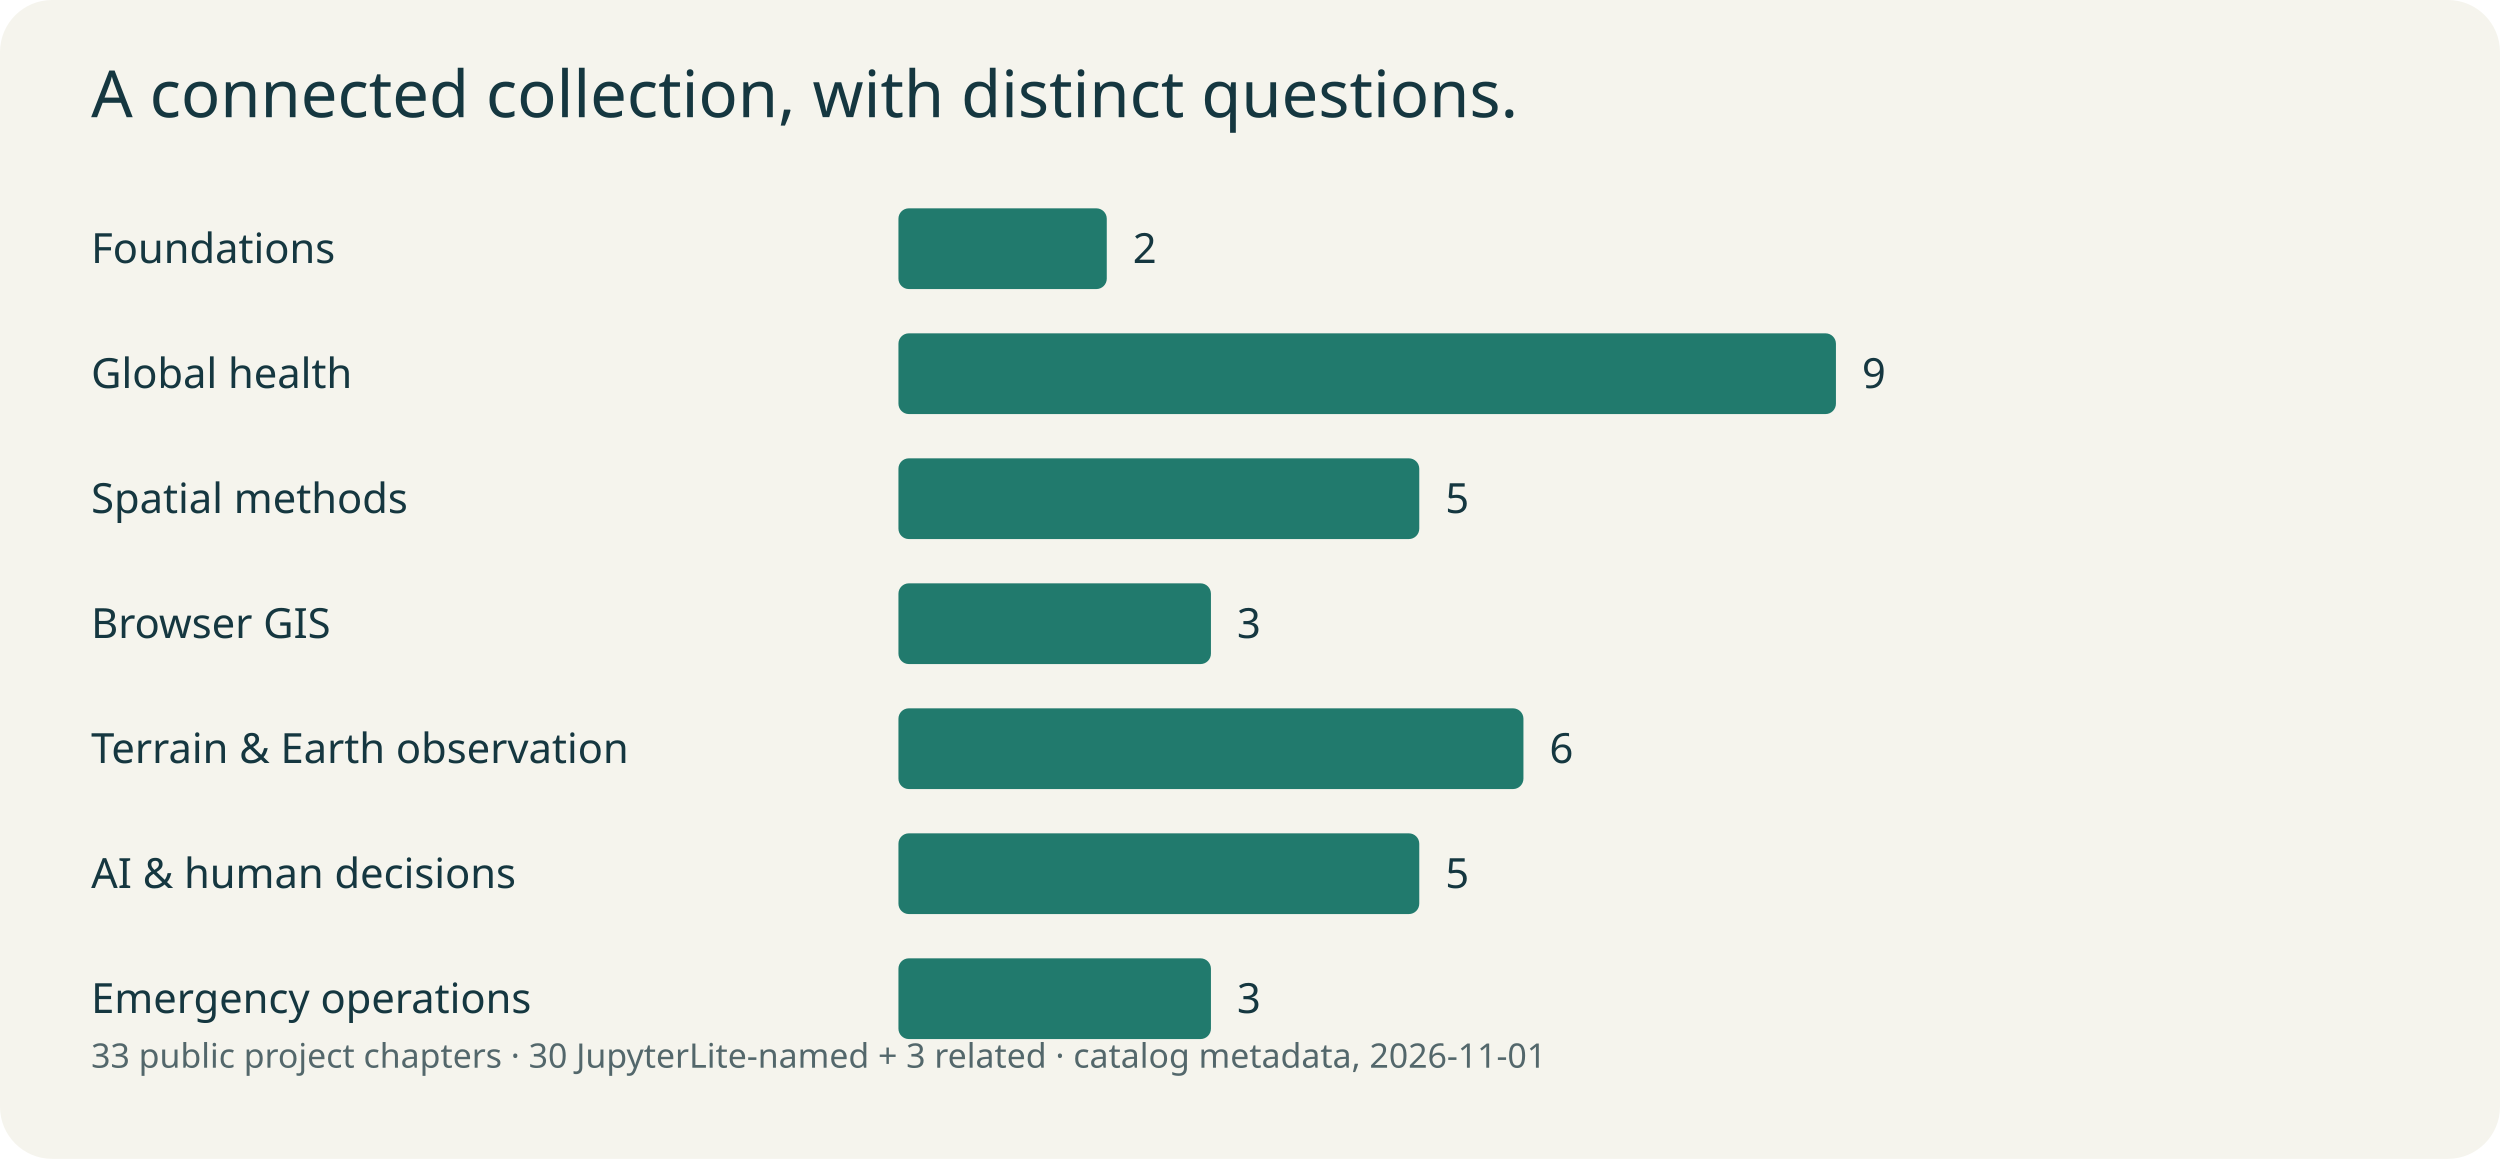
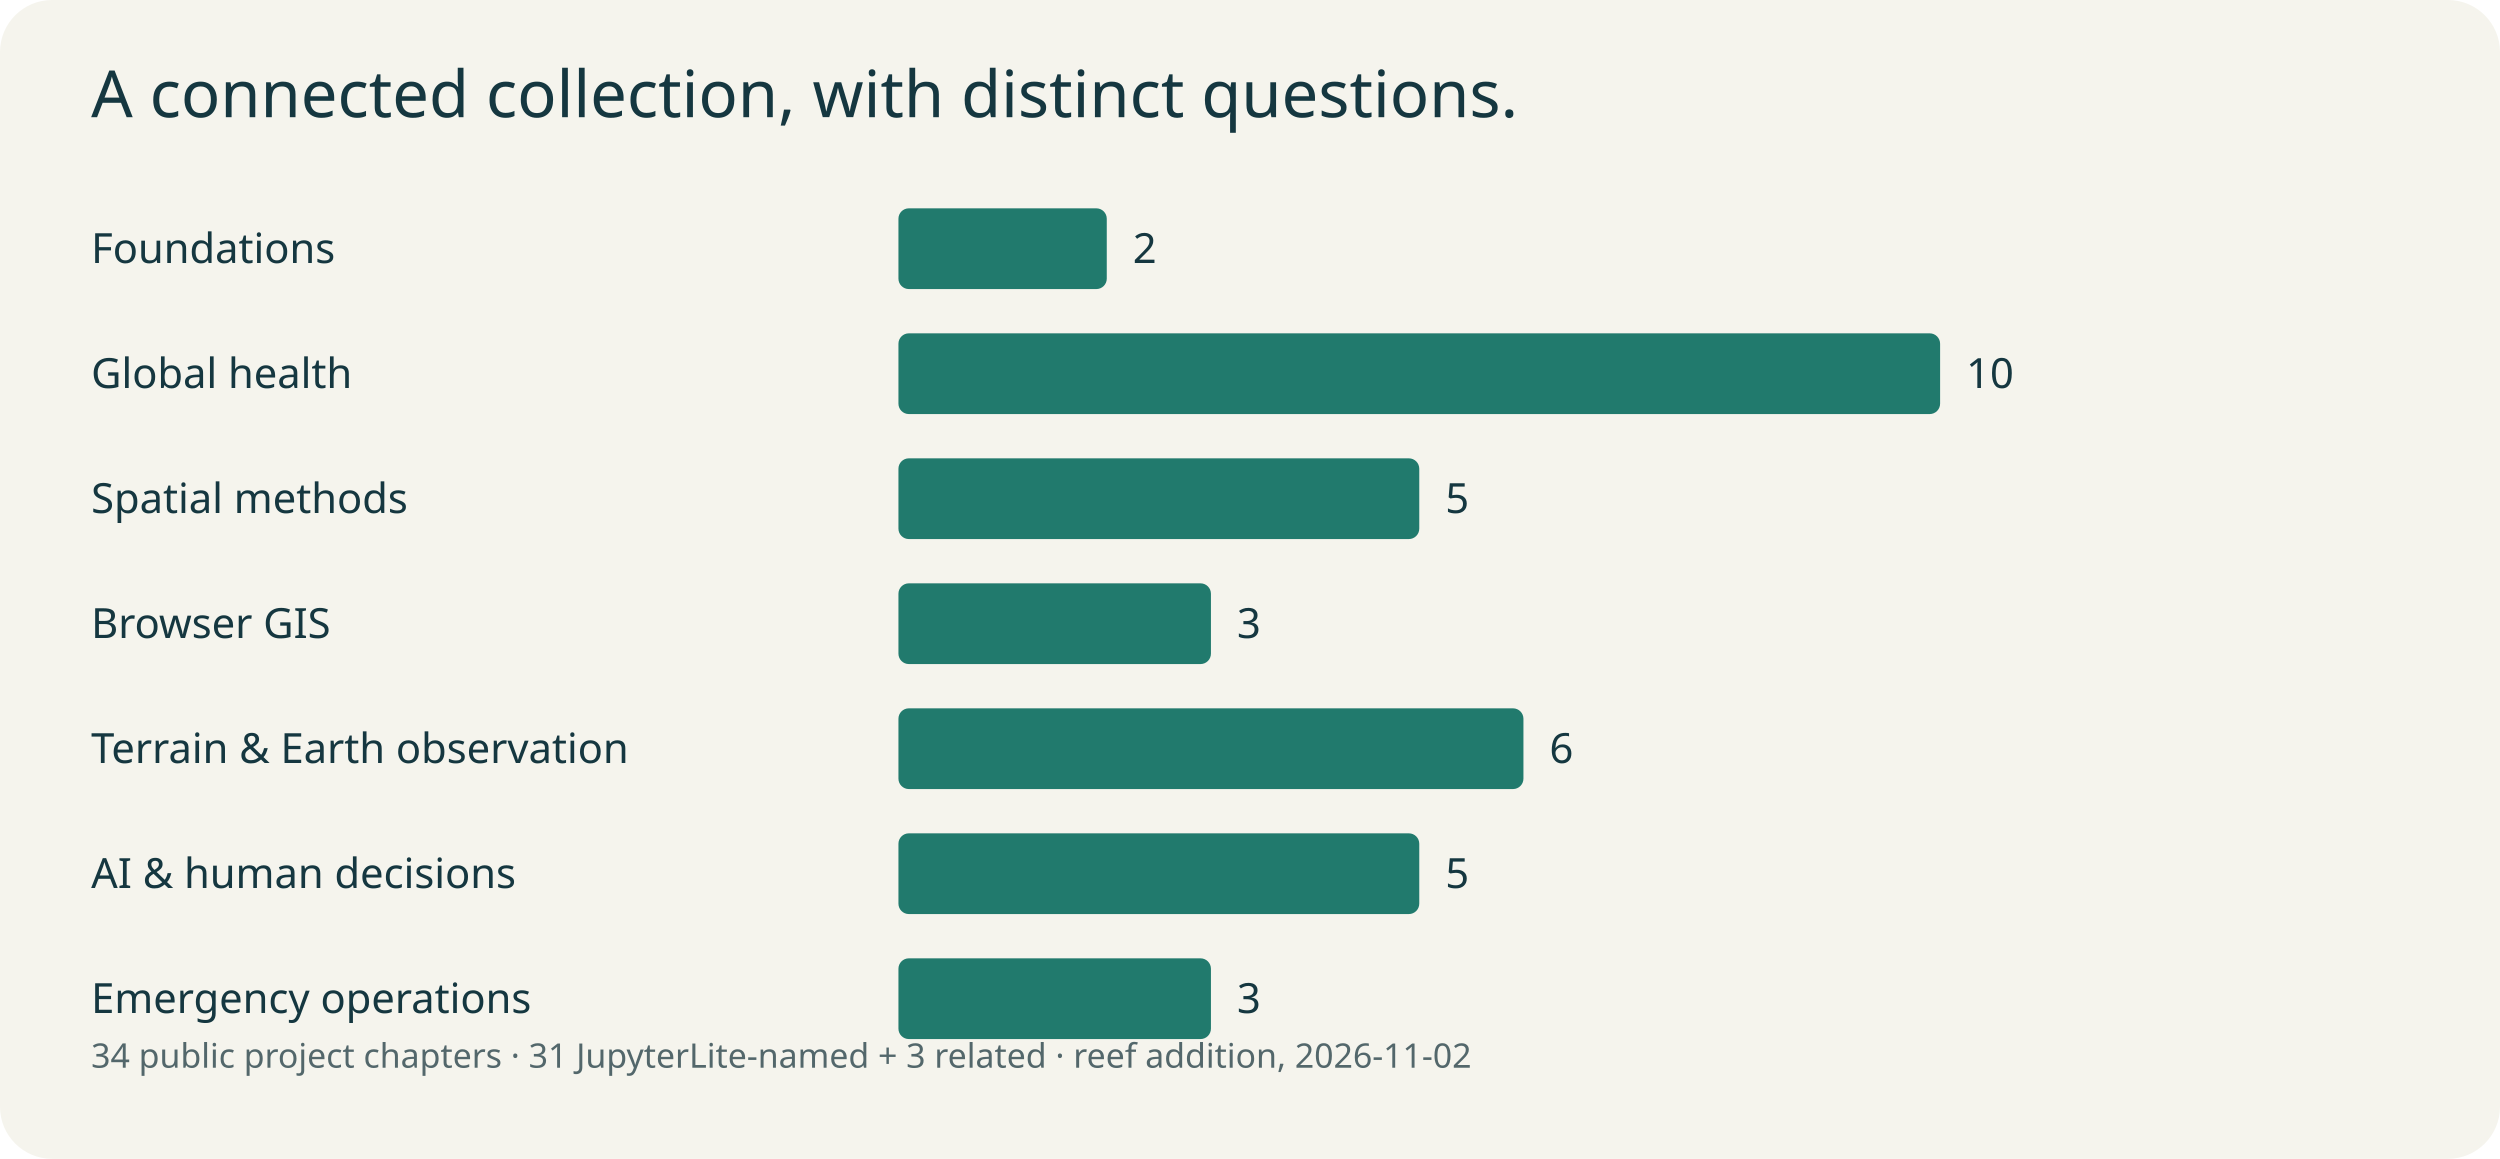
<svg xmlns="http://www.w3.org/2000/svg" viewBox="0 0 960 445" role="img" aria-labelledby="title desc">
  <defs>
    <linearGradient id="sea" x2="1" y2="1">
      <stop stop-color="#13575a" />
      <stop offset="1" stop-color="#0b3541" />
    </linearGradient>
    <linearGradient id="paper" x2="1" y2="1">
      <stop stop-color="#f4f5ea" />
      <stop offset="1" stop-color="#dfece3" />
    </linearGradient>
    <marker id="arrow" markerWidth="8" markerHeight="8" refX="7" refY="4" orient="auto">
      <path d="M0 0L8 4L0 8" fill="#217a6d" />
    </marker>
  </defs>
  <g font-family="system-ui, sans-serif">
    <rect width="960" height="445" rx="20" fill="#f5f4ed" />
    <text x="35" y="45" font-size="25" fill="#153740">A connected collection, with distinct questions.</text>
    <text x="35" y="101" font-size="16" fill="#153740">Foundations</text>
    <rect x="345" y="80" width="80" height="31" rx="4" fill="#217a6d" />
    <text x="435" y="101" font-size="16" fill="#153740">2</text>
    <text x="35" y="149" font-size="16" fill="#153740">Global health</text>
-     <rect x="345" y="128" width="360" height="31" rx="4" fill="#217a6d" />
-     <text x="715" y="149" font-size="16" fill="#153740">9</text>
+     <rect x="345" y="128" width="400" height="31" rx="4" fill="#217a6d" />
+     <text x="755" y="149" font-size="16" fill="#153740">10</text>
    <text x="35" y="197" font-size="16" fill="#153740">Spatial methods</text>
    <rect x="345" y="176" width="200" height="31" rx="4" fill="#217a6d" />
    <text x="555" y="197" font-size="16" fill="#153740">5</text>
    <text x="35" y="245" font-size="16" fill="#153740">Browser GIS</text>
    <rect x="345" y="224" width="120" height="31" rx="4" fill="#217a6d" />
    <text x="475" y="245" font-size="16" fill="#153740">3</text>
    <text x="35" y="293" font-size="16" fill="#153740">Terrain &amp; Earth observation</text>
    <rect x="345" y="272" width="240" height="31" rx="4" fill="#217a6d" />
    <text x="595" y="293" font-size="16" fill="#153740">6</text>
    <text x="35" y="341" font-size="16" fill="#153740">AI &amp; human decisions</text>
    <rect x="345" y="320" width="200" height="31" rx="4" fill="#217a6d" />
    <text x="555" y="341" font-size="16" fill="#153740">5</text>
    <text x="35" y="389" font-size="16" fill="#153740">Emergency operations</text>
    <rect x="345" y="368" width="120" height="31" rx="4" fill="#217a6d" />
    <text x="475" y="389" font-size="16" fill="#153740">3</text>
-     <text x="35" y="410" font-size="13" fill="#53676b">33 public project chapters · 30 JupyterLite-named + 3 related · catalog metadata, 2026-11-01</text>
+     <text x="35" y="410" font-size="13" fill="#53676b">34 public project chapters · 31 JupyterLite-named + 3 related · reef addition, 2026-11-02</text>
  </g>
</svg>
